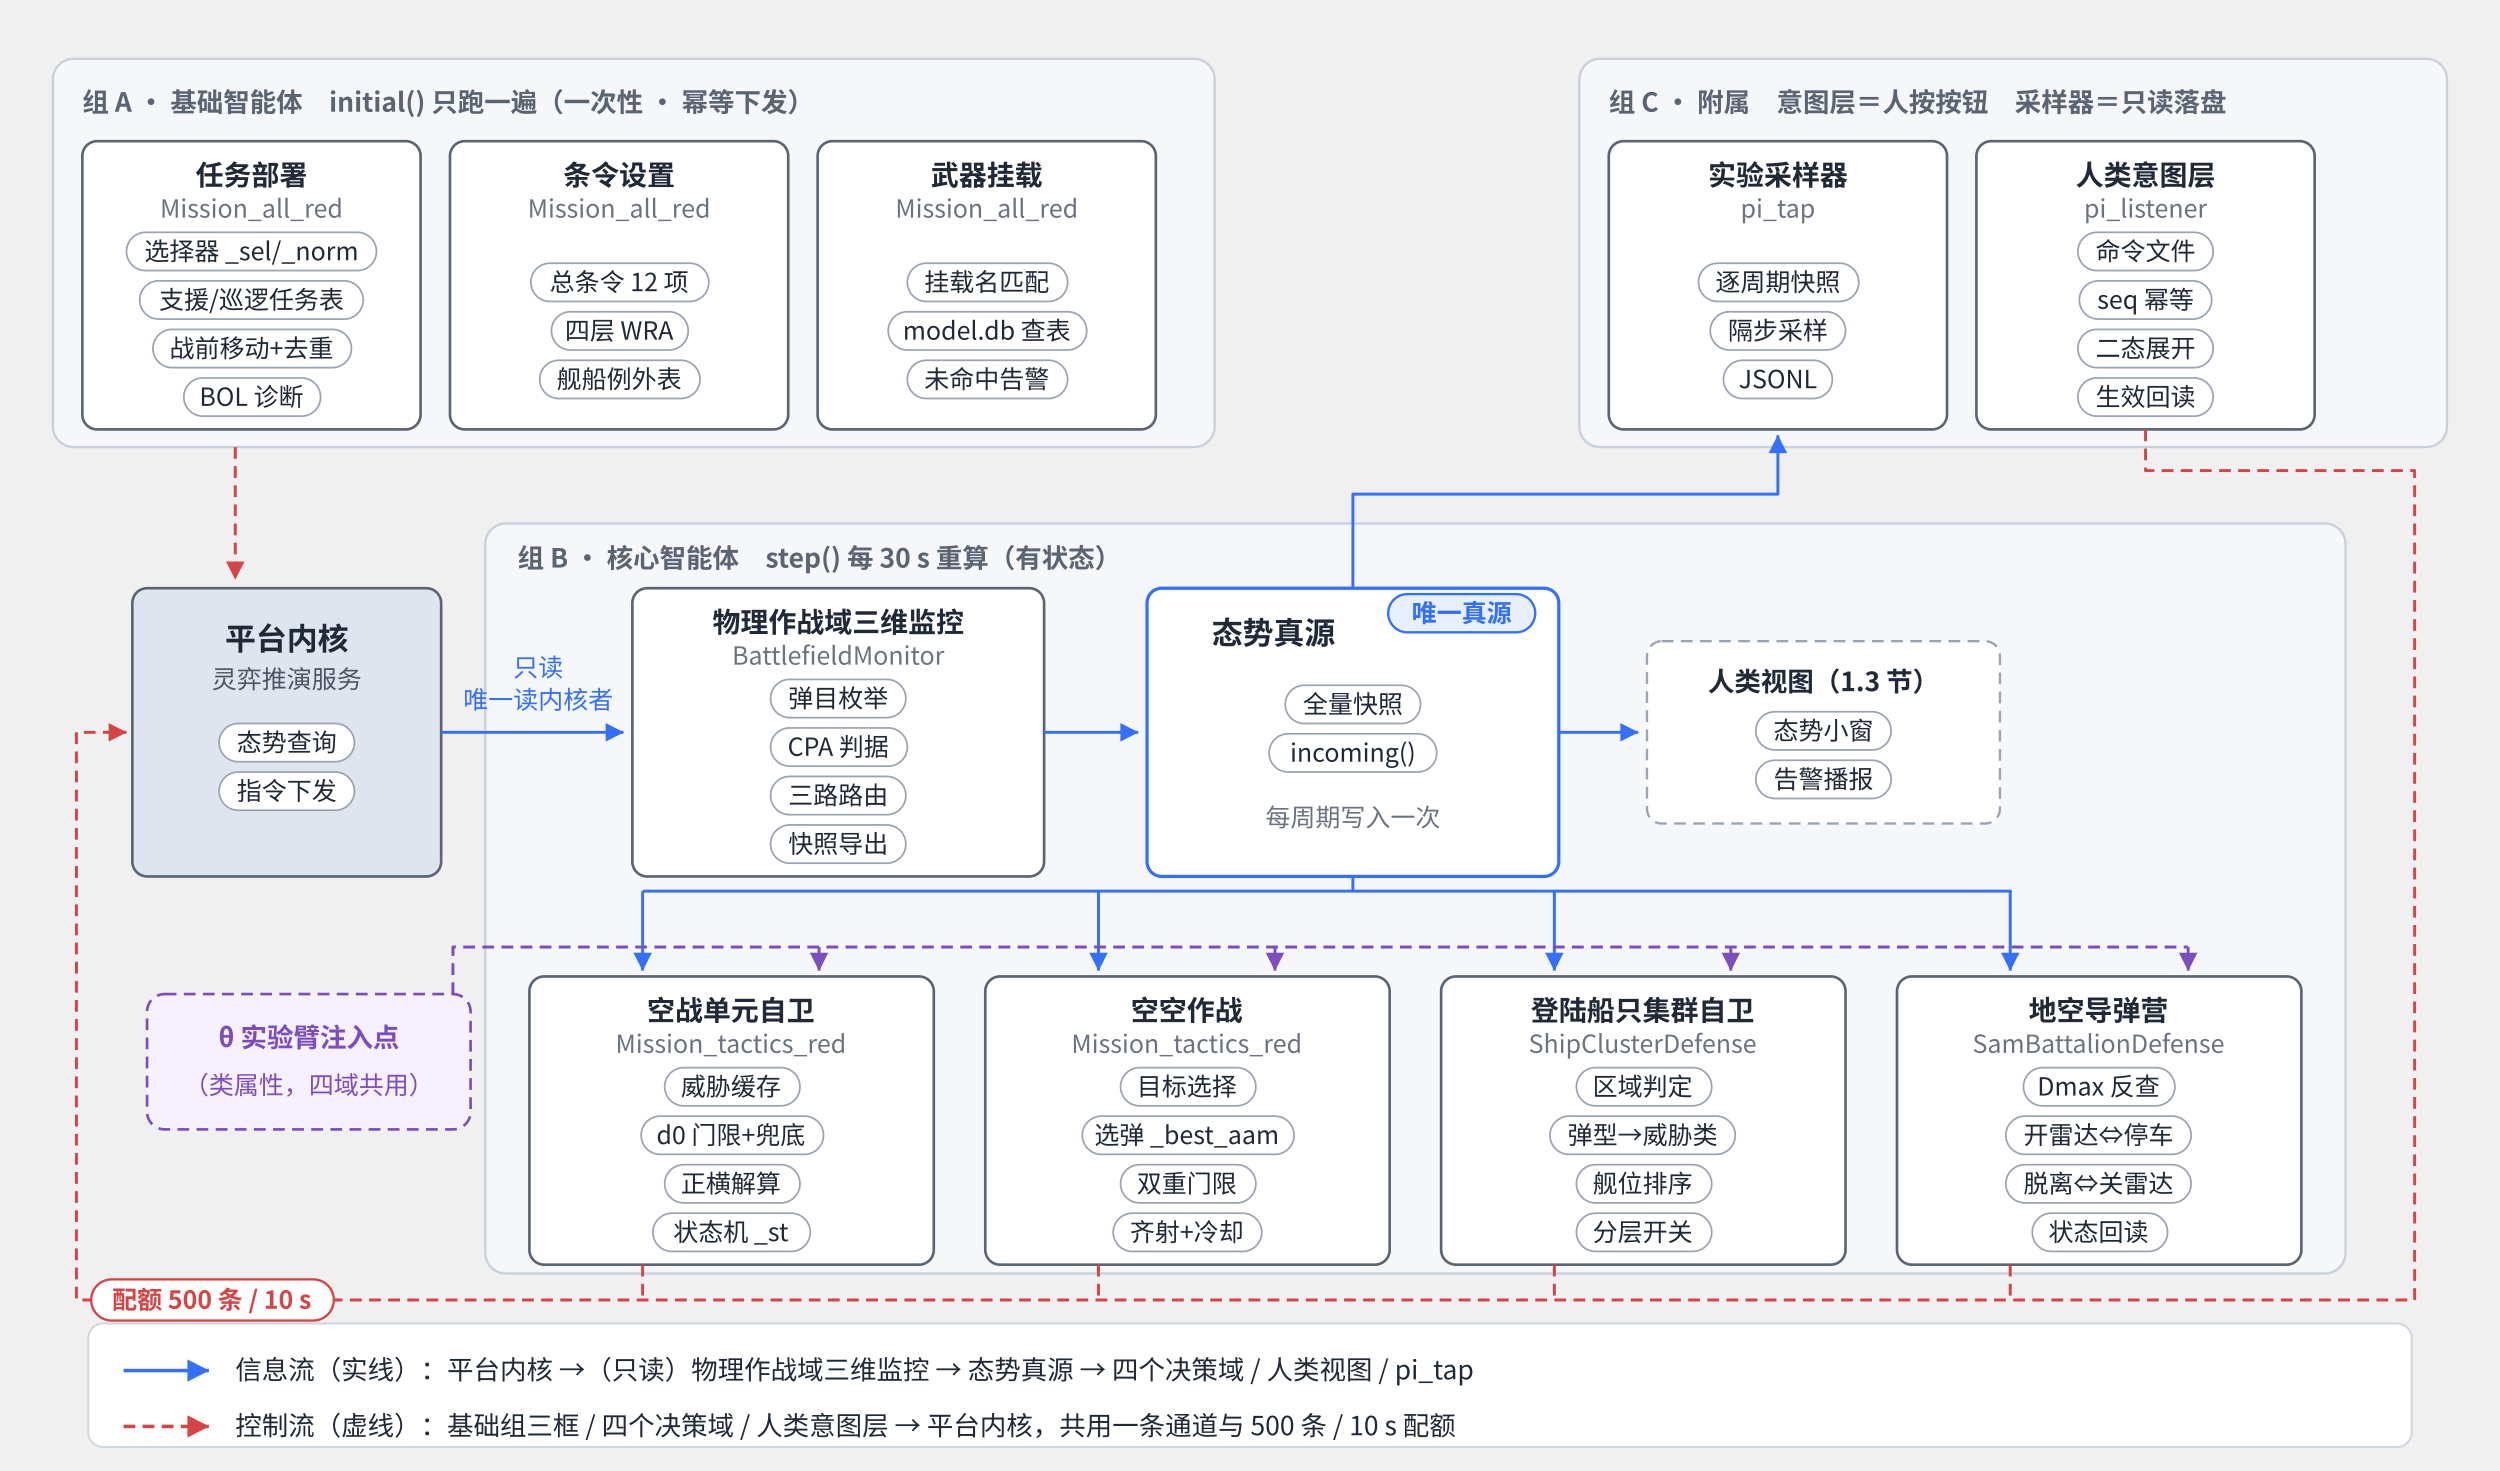
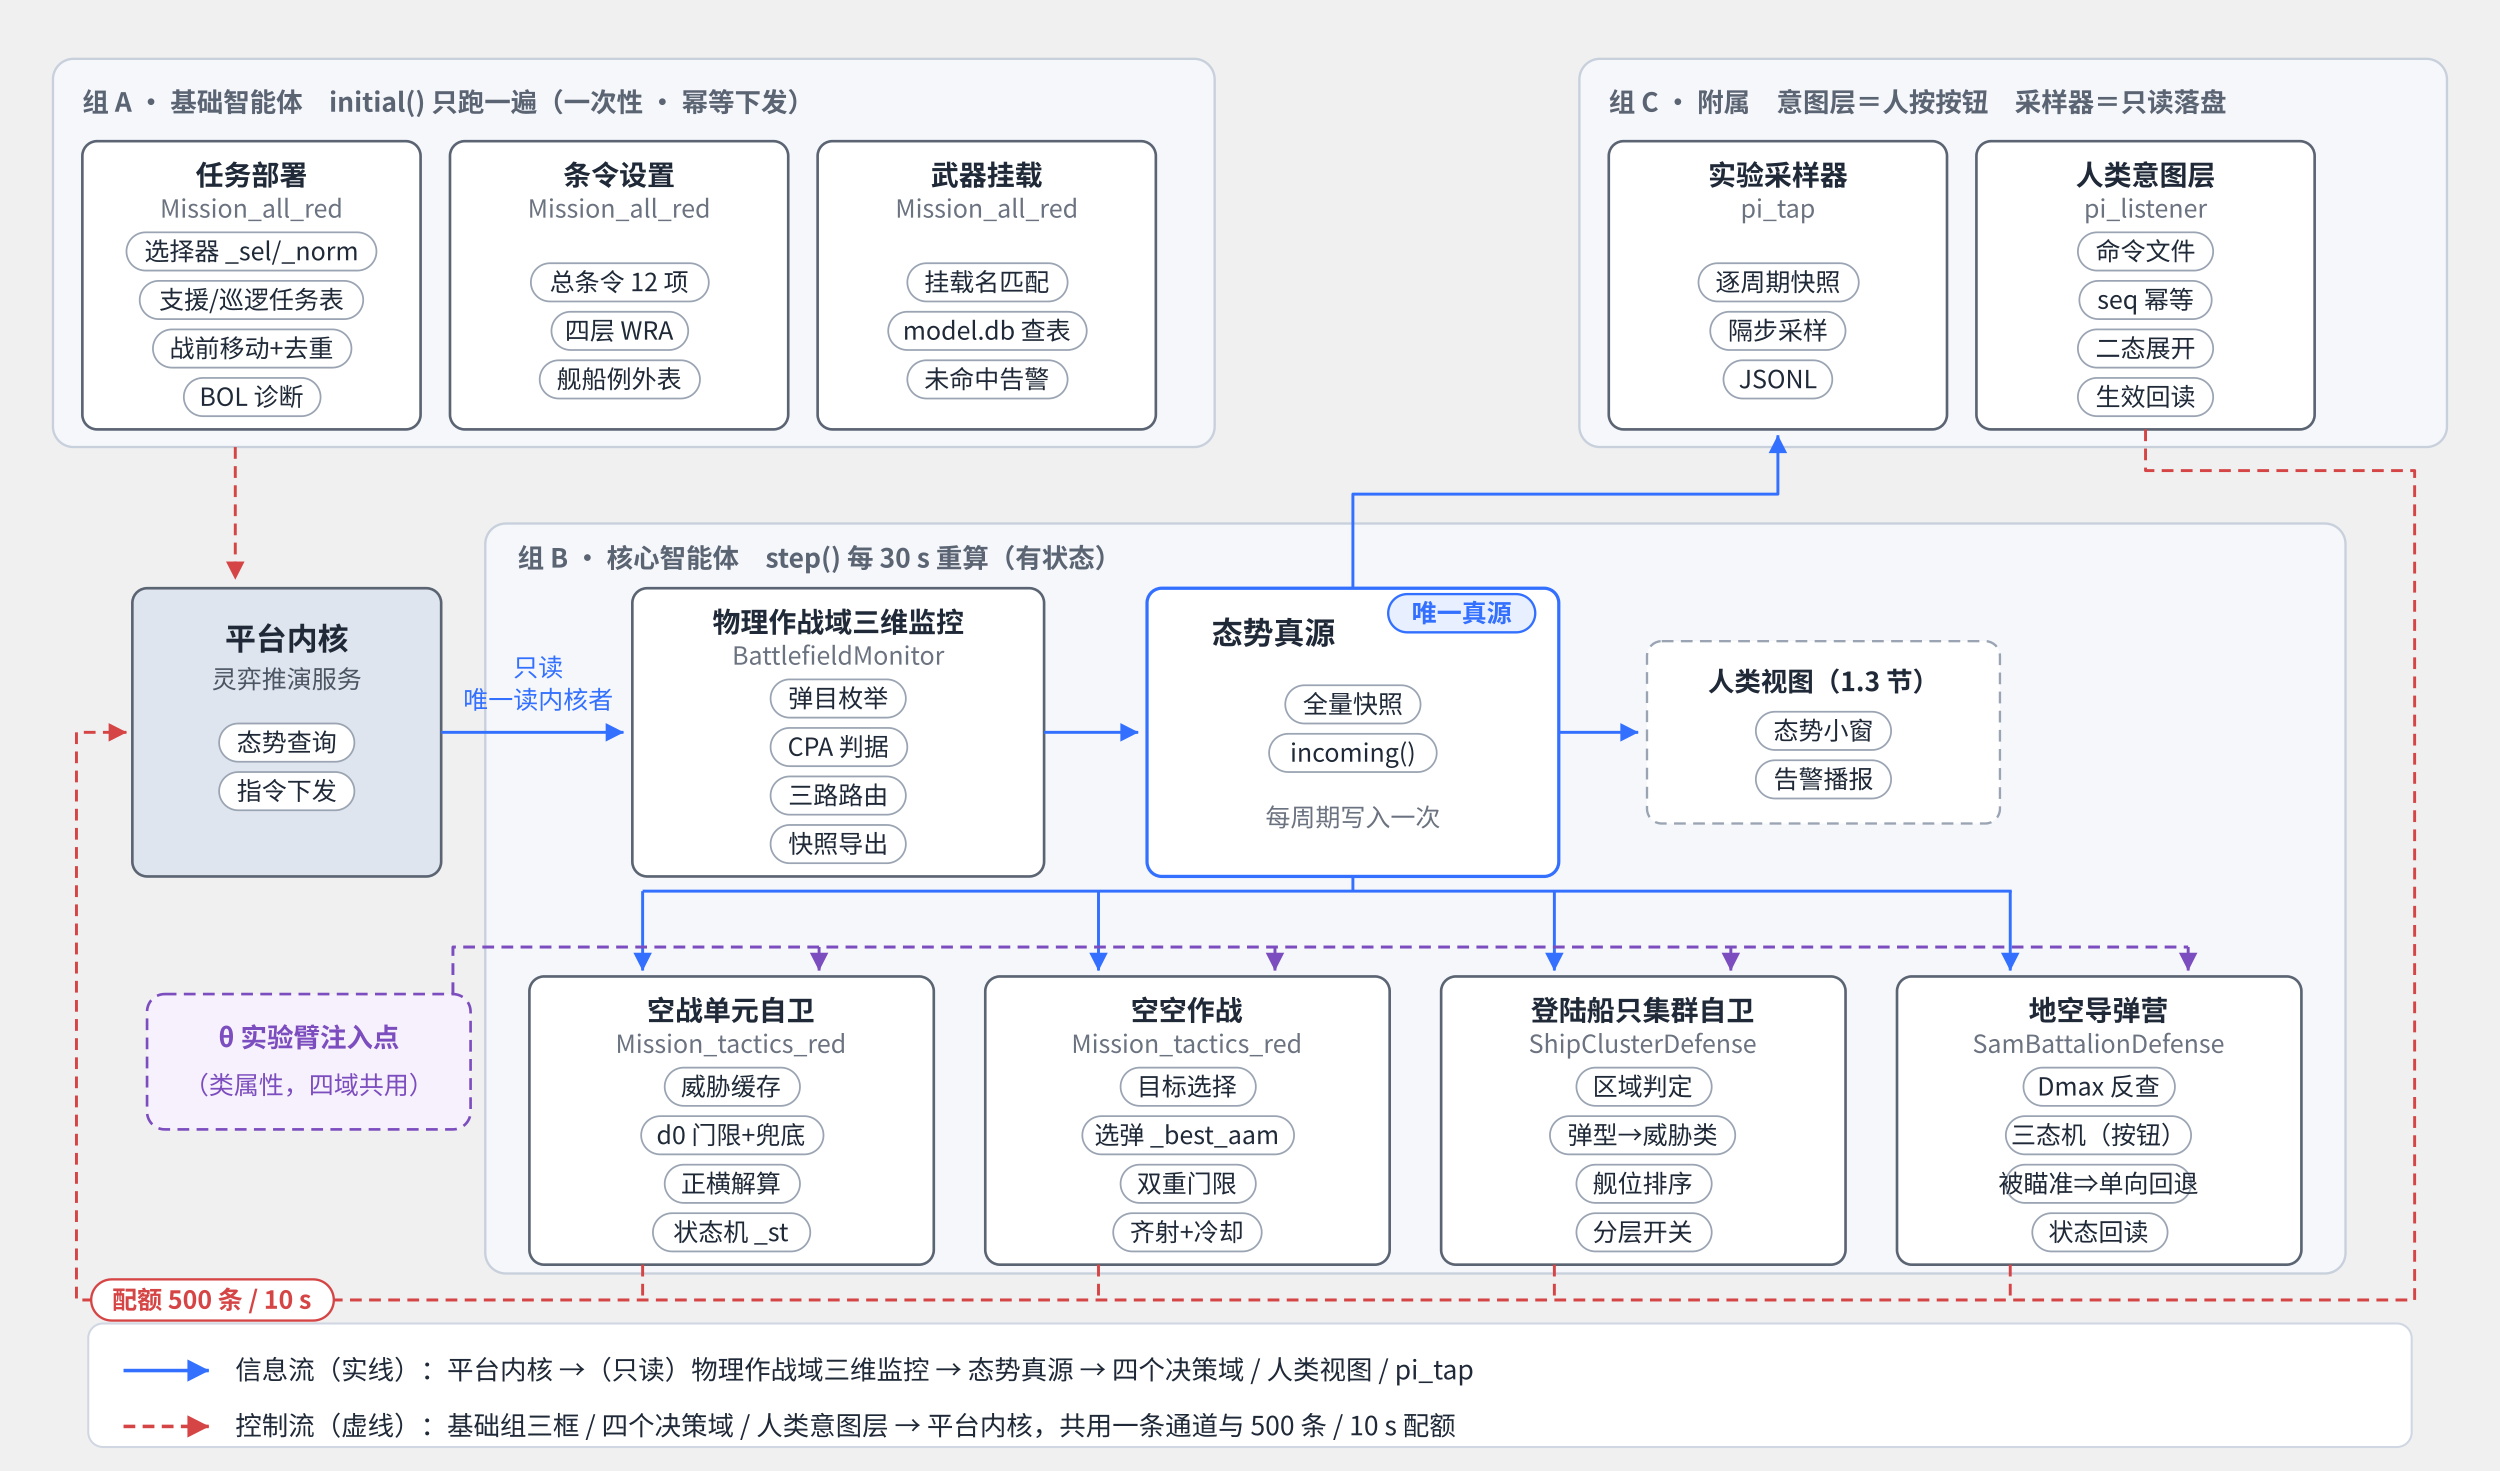
<svg xmlns="http://www.w3.org/2000/svg" width="1460" height="859" viewBox="0 0 1460 859" version="1.1" font-family="Noto Sans CJK SC, Noto Sans CJK SC Regular, sans-serif" fill="#1f2937">
  <g transform="scale(0.8588)">
    <defs>
      <marker id="arr-info" viewBox="0 0 12 12" refX="11" refY="6" markerWidth="7" markerHeight="7" orient="auto">
        <path d="M0.6,0.6 L11.2,6 L0.6,11.4 z" fill="#3370ff" />
      </marker>
      <marker id="arr-ctrl" viewBox="0 0 12 12" refX="11" refY="6" markerWidth="7" markerHeight="7" orient="auto">
        <path d="M0.6,0.6 L11.2,6 L0.6,11.4 z" fill="#d64545" />
      </marker>
      <marker id="arr-theta" viewBox="0 0 12 12" refX="11" refY="6" markerWidth="7" markerHeight="7" orient="auto">
        <path d="M0.6,0.6 L11.2,6 L0.6,11.4 z" fill="#7c4dbe" />
      </marker>
    </defs>
    <g>
      <rect x="36" y="40" width="790" height="264" rx="14" fill="#f5f7fb" stroke="#c8d0dc" stroke-width="1.6" />
      <rect x="1074" y="40" width="590" height="264" rx="14" fill="#f5f7fb" stroke="#c8d0dc" stroke-width="1.6" />
      <rect x="330" y="356" width="1265" height="510" rx="14" fill="#f5f7fb" stroke="#c8d0dc" stroke-width="1.6" />
    </g>
    <g font-size="18" font-weight="600" fill="#5b6472">
      <text x="56" y="76">组 A · 基础智能体　initial() 只跑一遍（一次性 · 幂等下发）</text>
      <text x="1094" y="76">组 C · 附属　意图层＝人按按钮　采样器＝只读落盘</text>
      <text x="352" y="386">组 B · 核心智能体　step() 每 30 s 重算（有状态）</text>
    </g>
    <g>
      <rect x="56" y="96" width="230" height="196" rx="10" fill="#ffffff" stroke="#5b6472" stroke-width="1.8" />
      <text x="171" y="126" font-size="19" font-weight="600" text-anchor="middle">任务部署</text>
      <text x="171" y="148" font-size="17" fill="#6b7280" text-anchor="middle">Mission_all_red</text>
      <rect x="86" y="158" width="170" height="26" rx="13" fill="#ffffff" stroke="#9aa4b2" stroke-width="1.2" />
      <text x="171" y="177" font-size="17" text-anchor="middle">选择器 _sel/_norm</text>
      <rect x="95" y="191" width="152" height="26" rx="13" fill="#ffffff" stroke="#9aa4b2" stroke-width="1.2" />
      <text x="171" y="210" font-size="17" text-anchor="middle">支援/巡逻任务表</text>
      <rect x="104" y="224" width="135" height="26" rx="13" fill="#ffffff" stroke="#9aa4b2" stroke-width="1.2" />
      <text x="171" y="243" font-size="17" text-anchor="middle">战前移动+去重</text>
      <rect x="125" y="257" width="93" height="26" rx="13" fill="#ffffff" stroke="#9aa4b2" stroke-width="1.2" />
      <text x="171" y="276" font-size="17" text-anchor="middle">BOL 诊断</text>
    </g>
    <g>
      <rect x="306" y="96" width="230" height="196" rx="10" fill="#ffffff" stroke="#5b6472" stroke-width="1.8" />
      <text x="421" y="126" font-size="19" font-weight="600" text-anchor="middle">条令设置</text>
      <text x="421" y="148" font-size="17" fill="#6b7280" text-anchor="middle">Mission_all_red</text>
      <rect x="361" y="179" width="121" height="26" rx="13" fill="#ffffff" stroke="#9aa4b2" stroke-width="1.2" />
      <text x="421" y="198" font-size="17" text-anchor="middle">总条令 12 项</text>
      <rect x="375" y="212" width="93" height="26" rx="13" fill="#ffffff" stroke="#9aa4b2" stroke-width="1.2" />
      <text x="421" y="231" font-size="17" text-anchor="middle">四层 WRA</text>
      <rect x="367" y="245" width="109" height="26" rx="13" fill="#ffffff" stroke="#9aa4b2" stroke-width="1.2" />
      <text x="421" y="264" font-size="17" text-anchor="middle">舰船例外表</text>
    </g>
    <g>
      <rect x="556" y="96" width="230" height="196" rx="10" fill="#ffffff" stroke="#5b6472" stroke-width="1.8" />
      <text x="671" y="126" font-size="19" font-weight="600" text-anchor="middle">武器挂载</text>
      <text x="671" y="148" font-size="17" fill="#6b7280" text-anchor="middle">Mission_all_red</text>
      <rect x="617" y="179" width="109" height="26" rx="13" fill="#ffffff" stroke="#9aa4b2" stroke-width="1.2" />
      <text x="671" y="198" font-size="17" text-anchor="middle">挂载名匹配</text>
      <rect x="604" y="212" width="135" height="26" rx="13" fill="#ffffff" stroke="#9aa4b2" stroke-width="1.2" />
      <text x="671" y="231" font-size="17" text-anchor="middle">model.db 查表</text>
      <rect x="617" y="245" width="109" height="26" rx="13" fill="#ffffff" stroke="#9aa4b2" stroke-width="1.2" />
      <text x="671" y="264" font-size="17" text-anchor="middle">未命中告警</text>
    </g>
    <g>
      <rect x="1094" y="96" width="230" height="196" rx="10" fill="#ffffff" stroke="#5b6472" stroke-width="1.8" />
      <text x="1209" y="126" font-size="19" font-weight="600" text-anchor="middle">实验采样器</text>
      <text x="1209" y="148" font-size="17" fill="#6b7280" text-anchor="middle">pi_tap</text>
      <rect x="1155" y="179" width="109" height="26" rx="13" fill="#ffffff" stroke="#9aa4b2" stroke-width="1.2" />
      <text x="1209" y="198" font-size="17" text-anchor="middle">逐周期快照</text>
      <rect x="1163" y="212" width="92" height="26" rx="13" fill="#ffffff" stroke="#9aa4b2" stroke-width="1.2" />
      <text x="1209" y="231" font-size="17" text-anchor="middle">隔步采样</text>
      <rect x="1172" y="245" width="74" height="26" rx="13" fill="#ffffff" stroke="#9aa4b2" stroke-width="1.2" />
      <text x="1209" y="264" font-size="17" text-anchor="middle">JSONL</text>
    </g>
    <g>
      <rect x="1344" y="96" width="230" height="196" rx="10" fill="#ffffff" stroke="#5b6472" stroke-width="1.8" />
      <text x="1459" y="126" font-size="19" font-weight="600" text-anchor="middle">人类意图层</text>
      <text x="1459" y="148" font-size="17" fill="#6b7280" text-anchor="middle">pi_listener</text>
      <rect x="1413" y="158" width="92" height="26" rx="13" fill="#ffffff" stroke="#9aa4b2" stroke-width="1.2" />
      <text x="1459" y="177" font-size="17" text-anchor="middle">命令文件</text>
      <rect x="1414" y="191" width="90" height="26" rx="13" fill="#ffffff" stroke="#9aa4b2" stroke-width="1.2" />
      <text x="1459" y="210" font-size="17" text-anchor="middle">seq 幂等</text>
      <rect x="1413" y="224" width="92" height="26" rx="13" fill="#ffffff" stroke="#9aa4b2" stroke-width="1.2" />
      <text x="1459" y="243" font-size="17" text-anchor="middle">二态展开</text>
      <rect x="1413" y="257" width="92" height="26" rx="13" fill="#ffffff" stroke="#9aa4b2" stroke-width="1.2" />
      <text x="1459" y="276" font-size="17" text-anchor="middle">生效回读</text>
    </g>
    <g>
      <rect x="90" y="400" width="210" height="196" rx="10" fill="#dfe5ee" stroke="#5b6472" stroke-width="1.8" />
      <text x="195" y="442" font-size="21" font-weight="600" text-anchor="middle">平台内核</text>
      <text x="195" y="468" font-size="17" fill="#4b5563" text-anchor="middle">灵弈推演服务</text>
      <rect x="149" y="492" width="92" height="26" rx="13" fill="#ffffff" stroke="#9aa4b2" stroke-width="1.2" />
      <text x="195" y="511" font-size="17" text-anchor="middle">态势查询</text>
      <rect x="149" y="525" width="92" height="26" rx="13" fill="#ffffff" stroke="#9aa4b2" stroke-width="1.2" />
      <text x="195" y="544" font-size="17" text-anchor="middle">指令下发</text>
    </g>
    <g>
      <rect x="430" y="400" width="280" height="196" rx="10" fill="#ffffff" stroke="#5b6472" stroke-width="1.8" />
      <text x="570" y="430" font-size="19" font-weight="600" text-anchor="middle">物理作战域三维监控</text>
      <text x="570" y="452" font-size="17" fill="#6b7280" text-anchor="middle">BattlefieldMonitor</text>
      <rect x="524" y="462" width="92" height="26" rx="13" fill="#ffffff" stroke="#9aa4b2" stroke-width="1.2" />
      <text x="570" y="481" font-size="17" text-anchor="middle">弹目枚举</text>
      <rect x="524" y="495" width="93" height="26" rx="13" fill="#ffffff" stroke="#9aa4b2" stroke-width="1.2" />
      <text x="570" y="514" font-size="17" text-anchor="middle">CPA 判据</text>
      <rect x="524" y="528" width="92" height="26" rx="13" fill="#ffffff" stroke="#9aa4b2" stroke-width="1.2" />
      <text x="570" y="547" font-size="17" text-anchor="middle">三路路由</text>
      <rect x="524" y="561" width="92" height="26" rx="13" fill="#ffffff" stroke="#9aa4b2" stroke-width="1.2" />
      <text x="570" y="580" font-size="17" text-anchor="middle">快照导出</text>
    </g>
    <g>
      <rect x="780" y="400" width="280" height="196" rx="10" fill="#ffffff" stroke="#3370ff" stroke-width="2.2" />
      <text x="866" y="438" font-size="21" font-weight="600" text-anchor="middle">态势真源</text>
      <rect x="944" y="404" width="100" height="26" rx="13" fill="#e8f0ff" stroke="#3370ff" stroke-width="1.6" />
      <text x="994" y="423" font-size="17" font-weight="600" fill="#3370ff" text-anchor="middle">唯一真源</text>
      <rect x="874" y="466" width="92" height="26" rx="13" fill="#ffffff" stroke="#9aa4b2" stroke-width="1.2" />
      <text x="920" y="485" font-size="17" text-anchor="middle">全量快照</text>
      <rect x="863" y="499" width="114" height="26" rx="13" fill="#ffffff" stroke="#9aa4b2" stroke-width="1.2" />
      <text x="920" y="518" font-size="17" text-anchor="middle">incoming()</text>
      <text x="920" y="562" font-size="17" fill="#6b7280" text-anchor="middle">每周期写入一次</text>
    </g>
    <g>
      <rect x="1120" y="436" width="240" height="124" rx="10" fill="#ffffff" stroke="#9aa4b2" stroke-width="1.6" stroke-dasharray="8 5" />
      <text x="1240" y="470" font-size="18" font-weight="600" text-anchor="middle">人类视图（1.3 节）</text>
      <rect x="1194" y="484" width="92" height="26" rx="13" fill="#ffffff" stroke="#9aa4b2" stroke-width="1.2" />
      <text x="1240" y="503" font-size="17" text-anchor="middle">态势小窗</text>
      <rect x="1194" y="517" width="92" height="26" rx="13" fill="#ffffff" stroke="#9aa4b2" stroke-width="1.2" />
      <text x="1240" y="536" font-size="17" text-anchor="middle">告警播报</text>
    </g>
    <g>
      <rect x="360" y="664" width="275" height="196" rx="10" fill="#ffffff" stroke="#5b6472" stroke-width="1.8" />
      <text x="497" y="694" font-size="19" font-weight="600" text-anchor="middle">空战单元自卫</text>
      <text x="497" y="716" font-size="17" fill="#6b7280" text-anchor="middle">Mission_tactics_red</text>
      <rect x="452" y="726" width="92" height="26" rx="13" fill="#ffffff" stroke="#9aa4b2" stroke-width="1.2" />
      <text x="497" y="745" font-size="17" text-anchor="middle">威胁缓存</text>
      <rect x="436" y="759" width="124" height="26" rx="13" fill="#ffffff" stroke="#9aa4b2" stroke-width="1.2" />
      <text x="497" y="778" font-size="17" text-anchor="middle">d0 门限+兜底</text>
      <rect x="452" y="792" width="92" height="26" rx="13" fill="#ffffff" stroke="#9aa4b2" stroke-width="1.2" />
      <text x="497" y="811" font-size="17" text-anchor="middle">正横解算</text>
      <rect x="444" y="825" width="107" height="26" rx="13" fill="#ffffff" stroke="#9aa4b2" stroke-width="1.2" />
      <text x="497" y="844" font-size="17" text-anchor="middle">状态机 _st</text>
    </g>
    <g>
      <rect x="670" y="664" width="275" height="196" rx="10" fill="#ffffff" stroke="#5b6472" stroke-width="1.8" />
      <text x="807" y="694" font-size="19" font-weight="600" text-anchor="middle">空空作战</text>
      <text x="807" y="716" font-size="17" fill="#6b7280" text-anchor="middle">Mission_tactics_red</text>
      <rect x="762" y="726" width="92" height="26" rx="13" fill="#ffffff" stroke="#9aa4b2" stroke-width="1.2" />
      <text x="807" y="745" font-size="17" text-anchor="middle">目标选择</text>
      <rect x="736" y="759" width="144" height="26" rx="13" fill="#ffffff" stroke="#9aa4b2" stroke-width="1.2" />
      <text x="807" y="778" font-size="17" text-anchor="middle">选弹 _best_aam</text>
      <rect x="762" y="792" width="92" height="26" rx="13" fill="#ffffff" stroke="#9aa4b2" stroke-width="1.2" />
      <text x="807" y="811" font-size="17" text-anchor="middle">双重门限</text>
      <rect x="757" y="825" width="101" height="26" rx="13" fill="#ffffff" stroke="#9aa4b2" stroke-width="1.2" />
      <text x="807" y="844" font-size="17" text-anchor="middle">齐射+冷却</text>
    </g>
    <g>
      <rect x="980" y="664" width="275" height="196" rx="10" fill="#ffffff" stroke="#5b6472" stroke-width="1.8" />
      <text x="1117" y="694" font-size="19" font-weight="600" text-anchor="middle">登陆船只集群自卫</text>
      <text x="1117" y="716" font-size="17" fill="#6b7280" text-anchor="middle">ShipClusterDefense</text>
      <rect x="1072" y="726" width="92" height="26" rx="13" fill="#ffffff" stroke="#9aa4b2" stroke-width="1.2" />
      <text x="1117" y="745" font-size="17" text-anchor="middle">区域判定</text>
      <rect x="1054" y="759" width="126" height="26" rx="13" fill="#ffffff" stroke="#9aa4b2" stroke-width="1.2" />
      <text x="1117" y="778" font-size="17" text-anchor="middle">弹型→威胁类</text>
      <rect x="1072" y="792" width="92" height="26" rx="13" fill="#ffffff" stroke="#9aa4b2" stroke-width="1.2" />
      <text x="1117" y="811" font-size="17" text-anchor="middle">舰位排序</text>
      <rect x="1072" y="825" width="92" height="26" rx="13" fill="#ffffff" stroke="#9aa4b2" stroke-width="1.2" />
      <text x="1117" y="844" font-size="17" text-anchor="middle">分层开关</text>
    </g>
    <g>
      <rect x="1290" y="664" width="275" height="196" rx="10" fill="#ffffff" stroke="#5b6472" stroke-width="1.8" />
      <text x="1427" y="694" font-size="19" font-weight="600" text-anchor="middle">地空导弹营</text>
      <text x="1427" y="716" font-size="17" fill="#6b7280" text-anchor="middle">SamBattalionDefense</text>
      <rect x="1376" y="726" width="103" height="26" rx="13" fill="#ffffff" stroke="#9aa4b2" stroke-width="1.2" />
      <text x="1427" y="745" font-size="17" text-anchor="middle">Dmax 反查</text>
      <rect x="1364" y="759" width="126" height="26" rx="13" fill="#ffffff" stroke="#9aa4b2" stroke-width="1.2" />
-       <text x="1427" y="778" font-size="17" text-anchor="middle">开雷达⇔停车</text>
+       <text x="1427" y="778" font-size="17" text-anchor="middle">三态机（按钮）</text>
      <rect x="1364" y="792" width="126" height="26" rx="13" fill="#ffffff" stroke="#9aa4b2" stroke-width="1.2" />
-       <text x="1427" y="811" font-size="17" text-anchor="middle">脱离⇔关雷达</text>
+       <text x="1427" y="811" font-size="17" text-anchor="middle">被瞄准⇒单向回退</text>
      <rect x="1382" y="825" width="92" height="26" rx="13" fill="#ffffff" stroke="#9aa4b2" stroke-width="1.2" />
      <text x="1427" y="844" font-size="17" text-anchor="middle">状态回读</text>
    </g>
    <g>
      <rect x="100" y="676" width="220" height="92" rx="12" fill="#f6f1fc" stroke="#7c4dbe" stroke-width="1.8" stroke-dasharray="8 5" />
      <text x="210" y="712" font-size="18" font-weight="600" fill="#7c4dbe" text-anchor="middle">θ 实验臂注入点</text>
      <text x="210" y="744" font-size="17" fill="#7c4dbe" text-anchor="middle">（类属性，四域共用）</text>
    </g>
    <g stroke="#3370ff" stroke-width="2" fill="none" stroke-linejoin="round">
      <path d="M300,498 L424,498" marker-end="url(#arr-info)" />
      <path d="M710,498 L774,498" marker-end="url(#arr-info)" />
      <path d="M1060,498 L1114,498" marker-end="url(#arr-info)" />
      <path d="M920,596 L920,606" />
      <path d="M437,606 L1368,606" />
      <path d="M437,606 L437,660" marker-end="url(#arr-info)" />
      <path d="M747,606 L747,660" marker-end="url(#arr-info)" />
      <path d="M1057,606 L1057,660" marker-end="url(#arr-info)" />
      <path d="M1367,606 L1367,660" marker-end="url(#arr-info)" />
      <path d="M920,400 L920,336 L1209,336 L1209,296" marker-end="url(#arr-info)" />
    </g>
    <g font-size="17" fill="#3370ff">
      <text x="366" y="460" text-anchor="middle">只读</text>
      <text x="366" y="482" text-anchor="middle">唯一读内核者</text>
    </g>
    <g stroke="#d64545" stroke-width="2" fill="none" stroke-dasharray="8 5" stroke-linejoin="round">
      <path d="M160,304 L160,394" marker-end="url(#arr-ctrl)" />
      <path d="M437,860 L437,884" />
      <path d="M747,860 L747,884" />
      <path d="M1057,860 L1057,884" />
      <path d="M1367,860 L1367,884" />
      <path d="M1459,292 L1459,320 L1642,320 L1642,884 L52,884 L52,498 L86,498" marker-end="url(#arr-ctrl)" />
    </g>
    <g>
      <rect x="62" y="870" width="165" height="28" rx="14" fill="#ffffff" stroke="#d64545" stroke-width="1.6" />
      <text x="144" y="890" font-size="17" font-weight="600" fill="#d64545" text-anchor="middle">配额 500 条 / 10 s</text>
    </g>
    <g stroke="#7c4dbe" stroke-width="2" fill="none" stroke-dasharray="8 5" stroke-linejoin="round">
      <path d="M308,676 L308,644 L1488,644" />
      <path d="M557,644 L557,660" marker-end="url(#arr-theta)" />
      <path d="M867,644 L867,660" marker-end="url(#arr-theta)" />
      <path d="M1177,644 L1177,660" marker-end="url(#arr-theta)" />
      <path d="M1488,644 L1488,660" marker-end="url(#arr-theta)" />
    </g>
    <g>
      <rect x="60" y="900" width="1580" height="84" rx="10" fill="#ffffff" stroke="#d0d7e2" stroke-width="1.4" />
      <path d="M84,932 L142,932" stroke="#3370ff" stroke-width="2.4" fill="none" marker-end="url(#arr-info)" />
      <text x="160" y="938" font-size="18">信息流（实线）：平台内核 →（只读）物理作战域三维监控 → 态势真源 → 四个决策域 / 人类视图 / pi_tap</text>
      <path d="M84,970 L142,970" stroke="#d64545" stroke-width="2.4" fill="none" stroke-dasharray="8 5" marker-end="url(#arr-ctrl)" />
      <text x="160" y="976" font-size="18">控制流（虚线）：基础组三框 / 四个决策域 / 人类意图层 → 平台内核，共用一条通道与 500 条 / 10 s 配额</text>
    </g>
  </g>
</svg>
